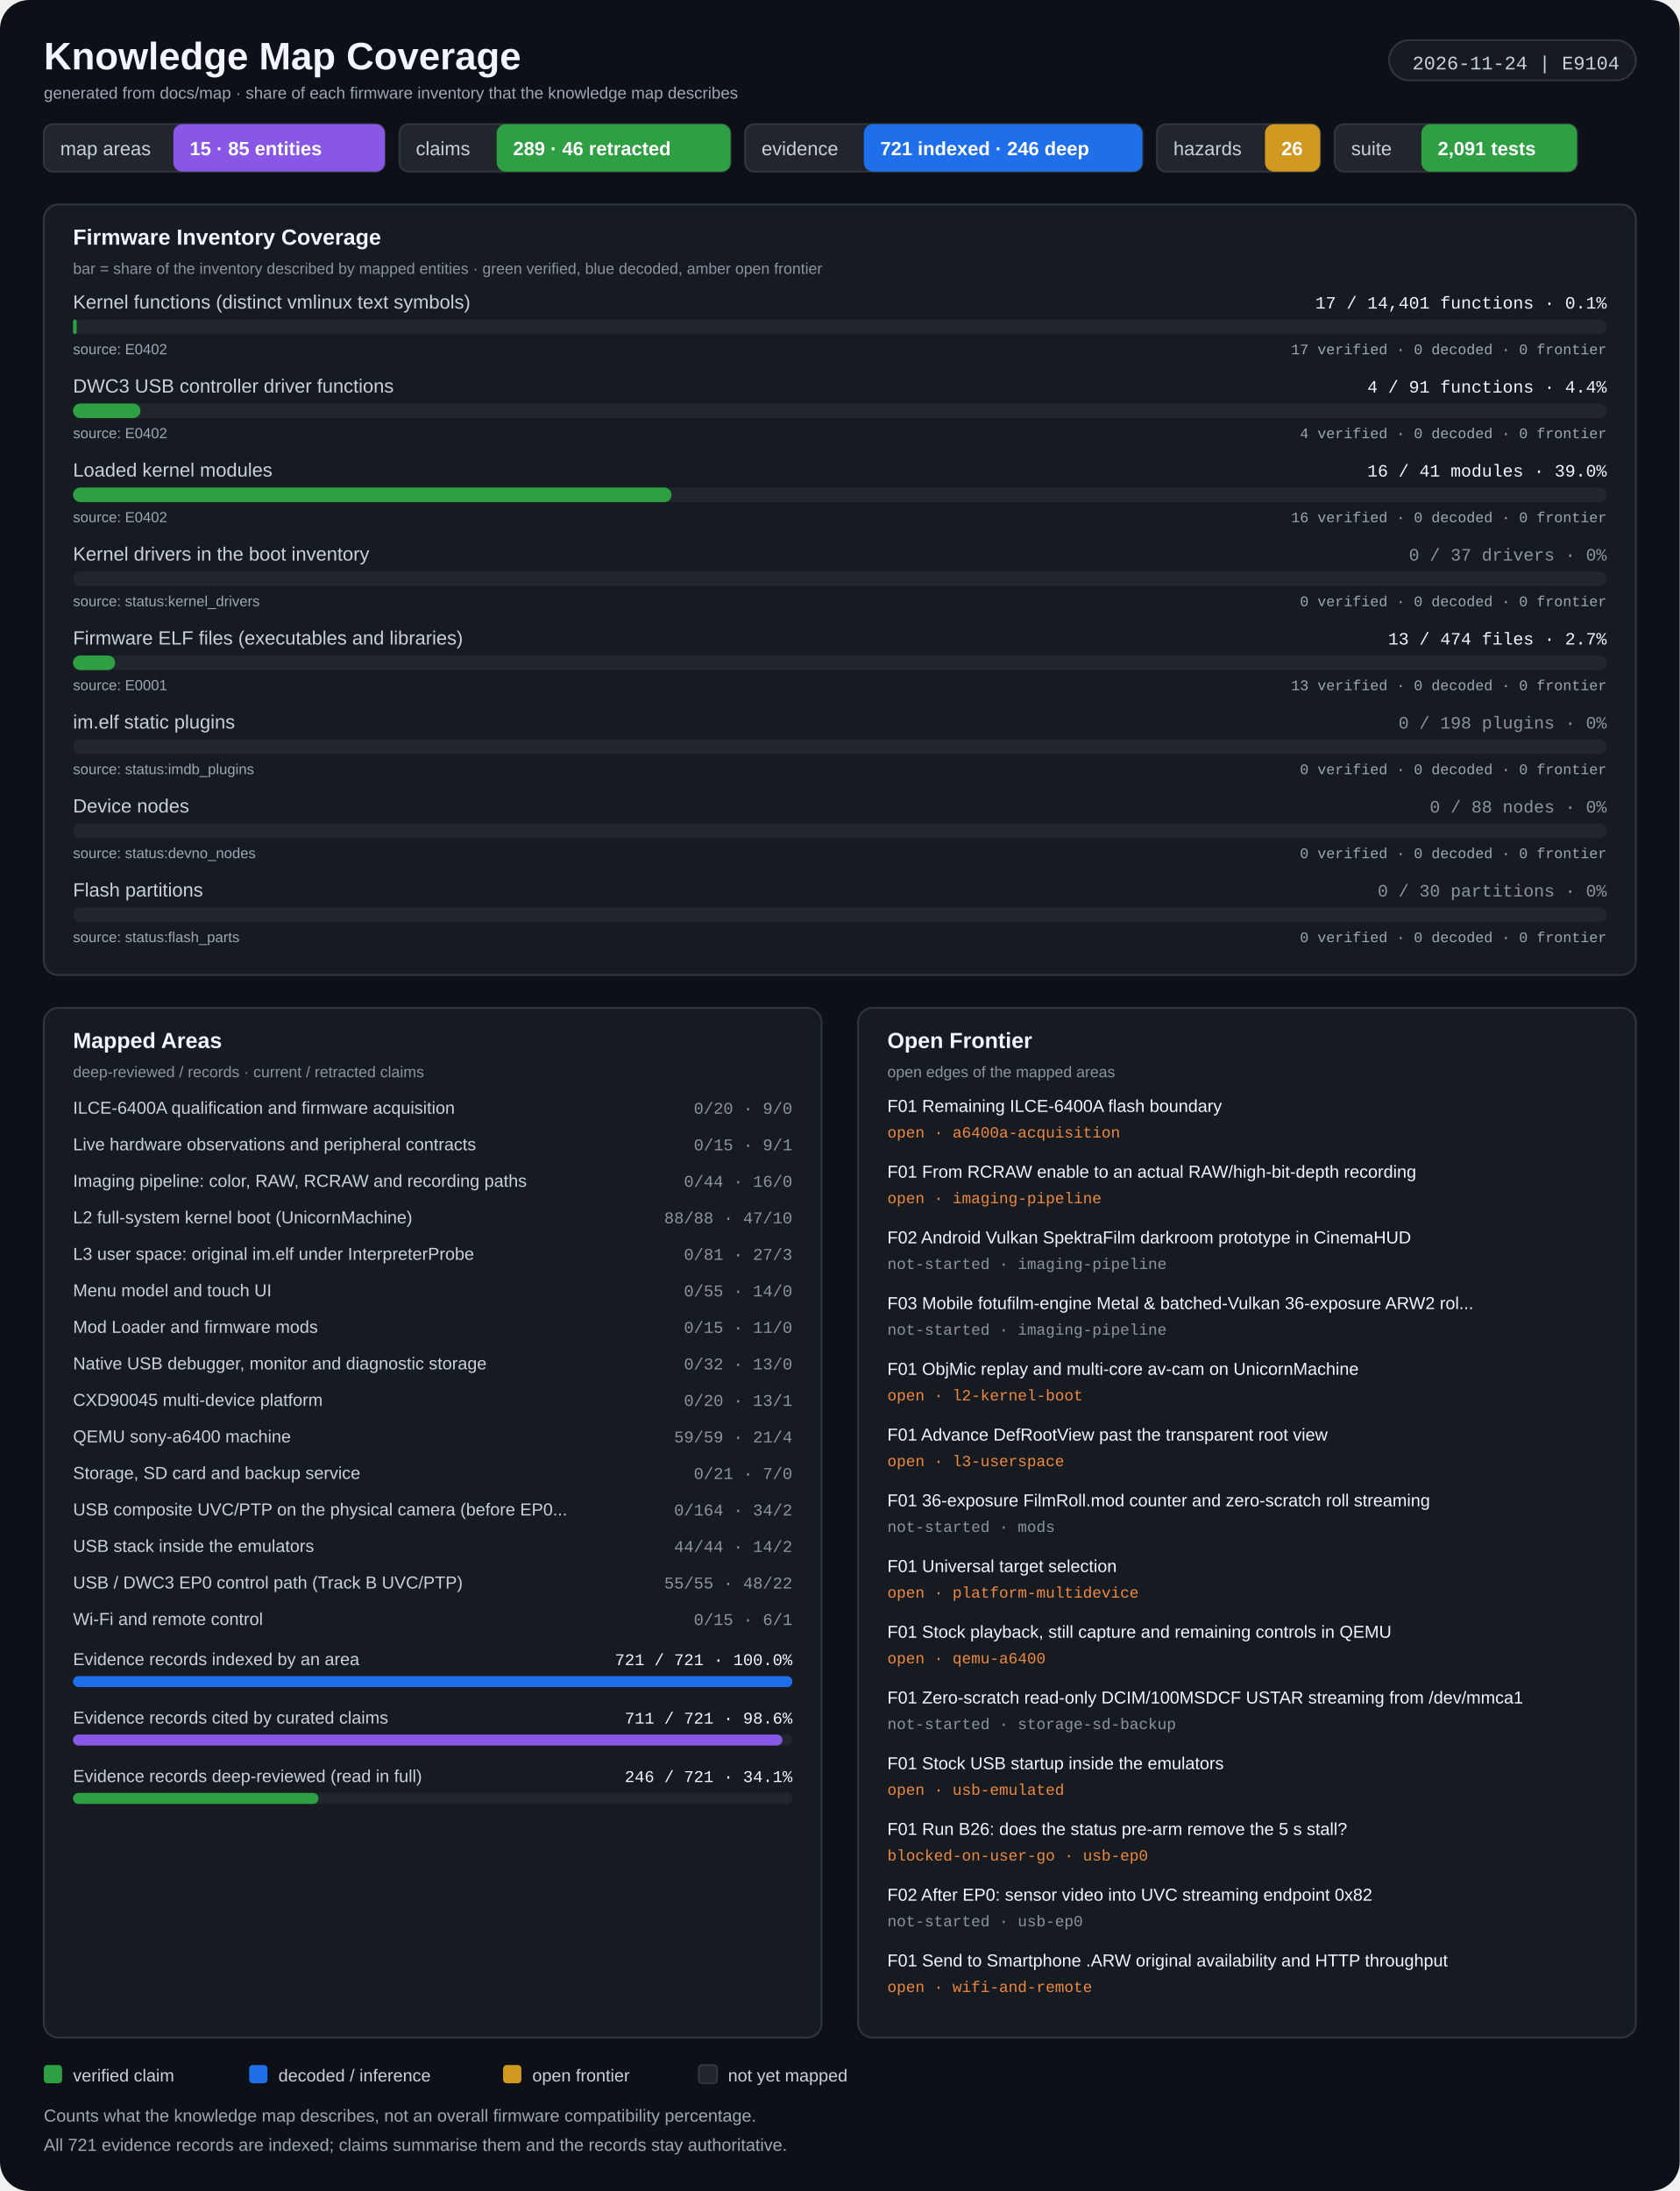
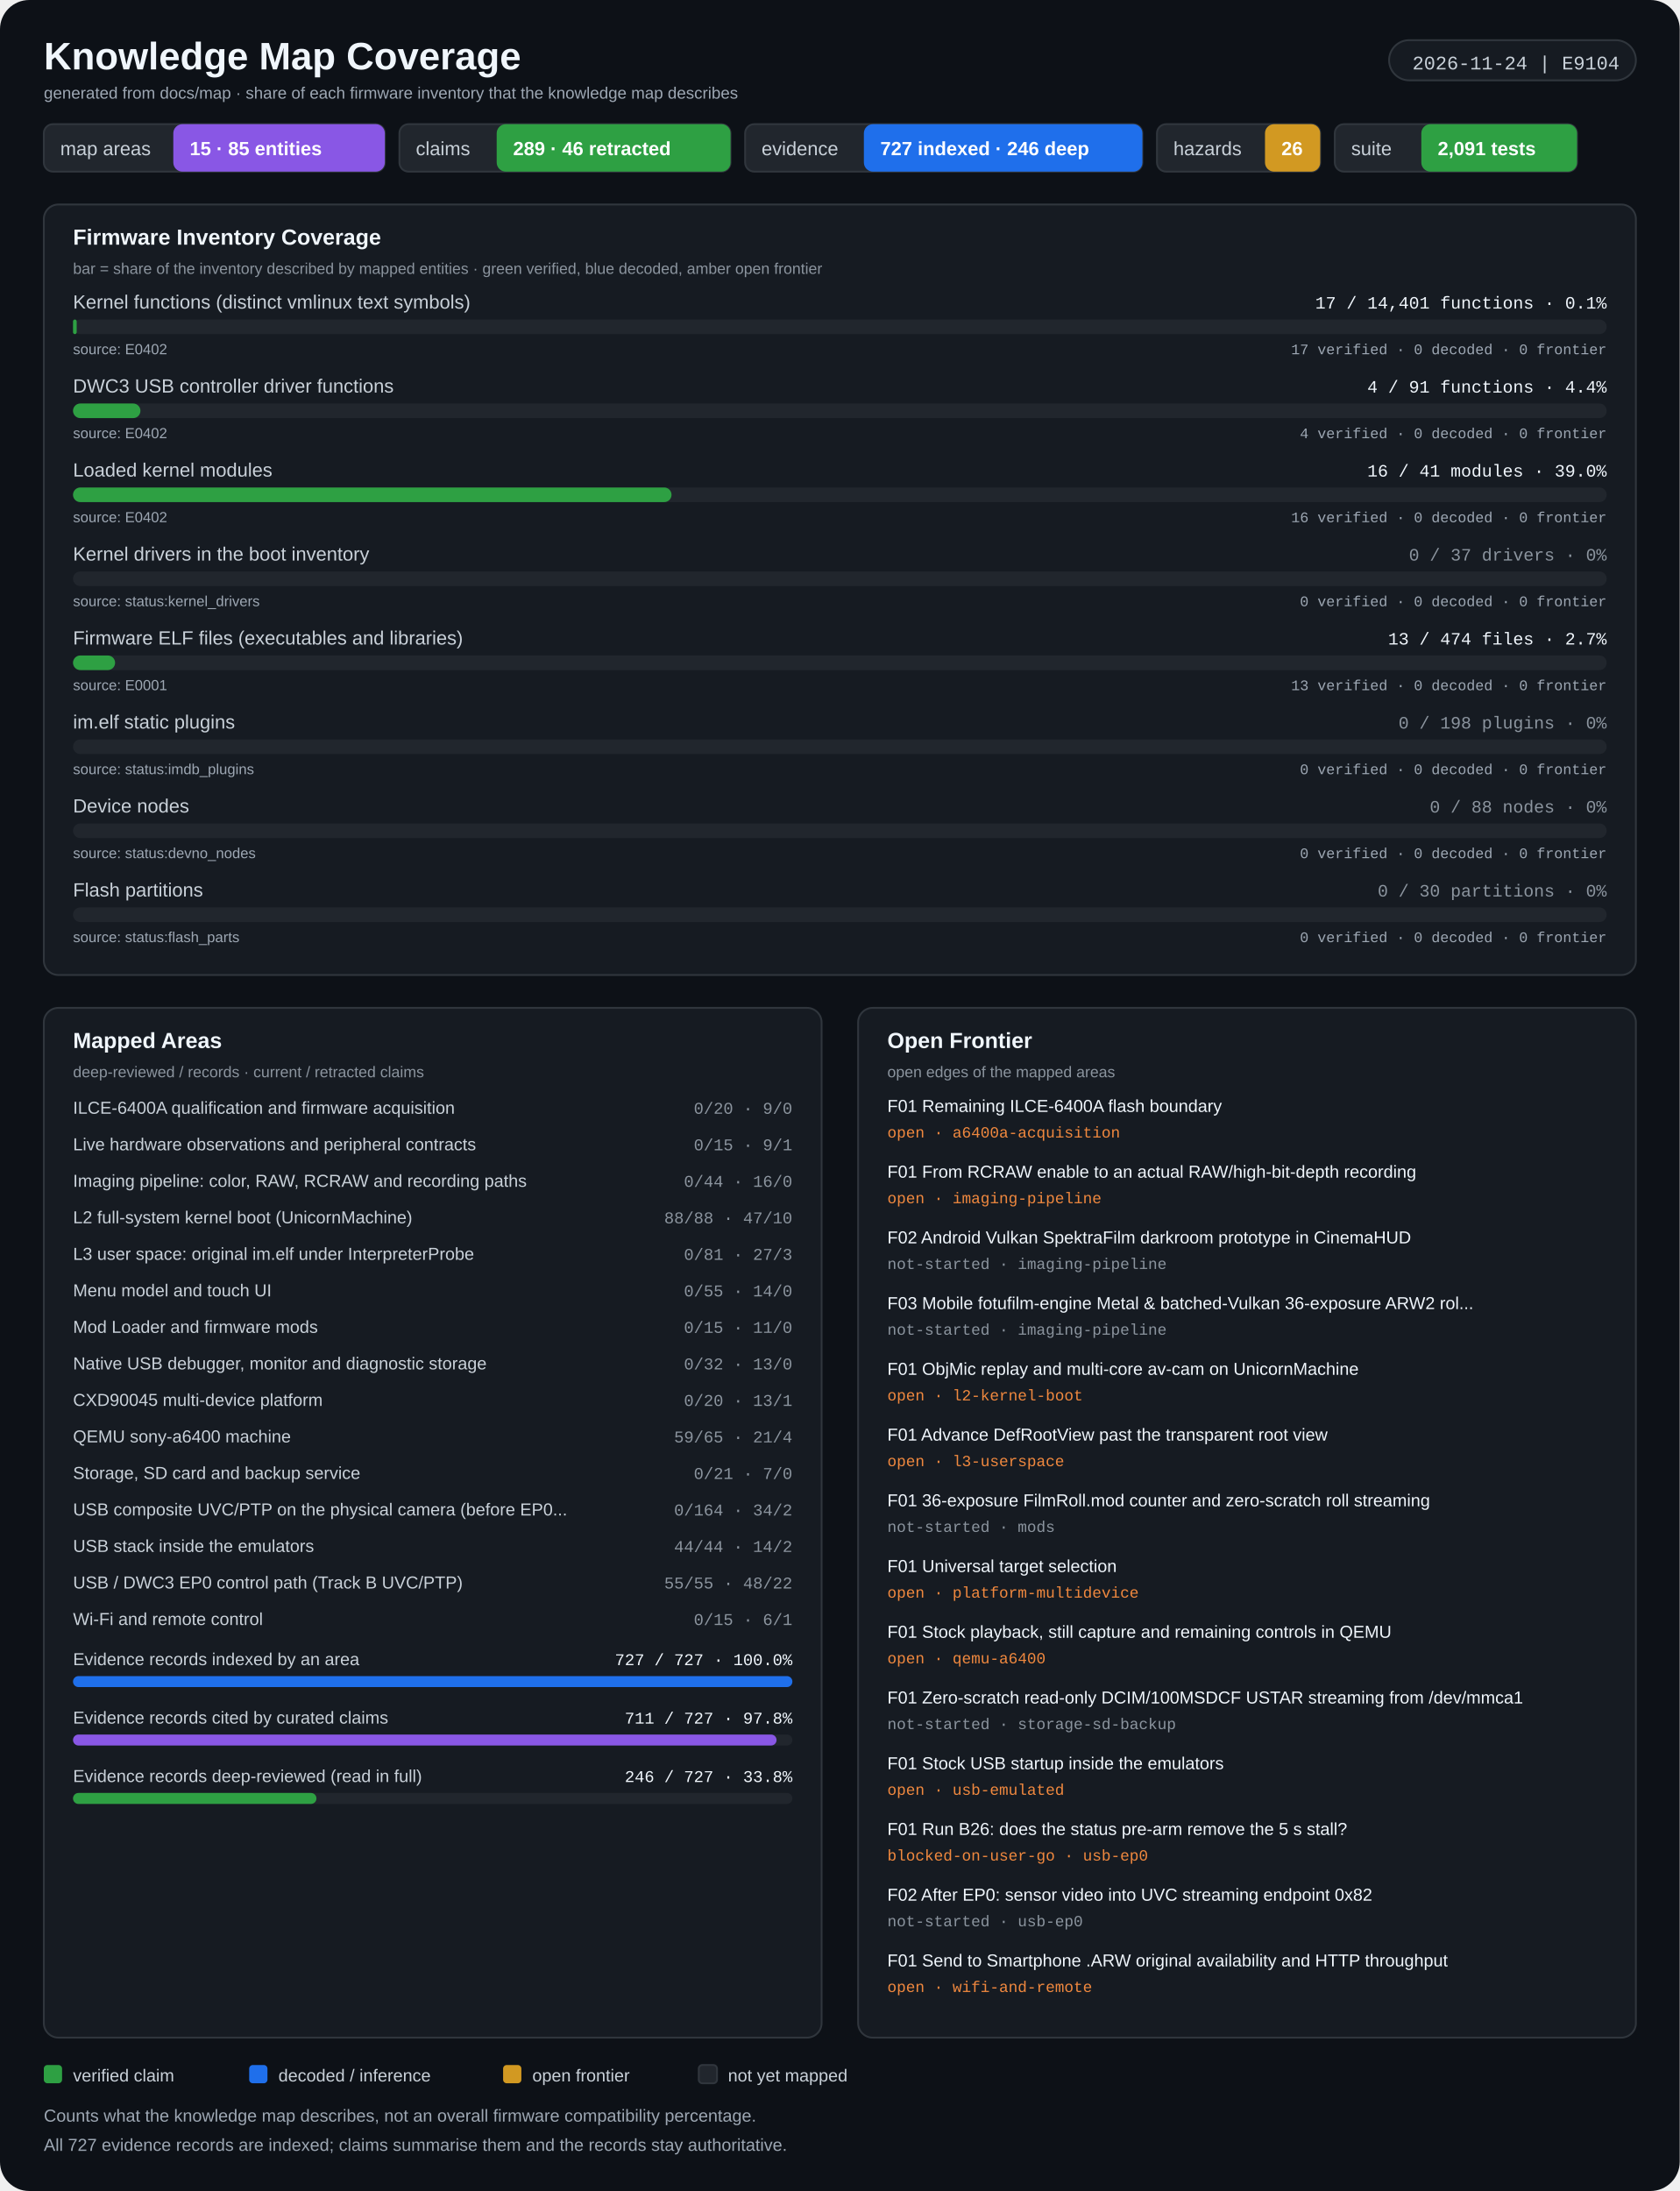
<svg xmlns="http://www.w3.org/2000/svg" width="920" height="1200" viewBox="0 0 920 1200" role="img" aria-labelledby="title desc">
  <rect width="920" height="1200" rx="16" fill="#0d1117" />
  <g>
    <text x="24" y="38" fill="#f0f6fc" font-size="21" font-weight="700" font-family="Segoe UI, Arial, sans-serif" text-anchor="start">Knowledge Map Coverage</text>
    <text x="24" y="54" fill="#9da7b3" font-size="9" font-weight="400" font-family="Segoe UI, Arial, sans-serif" text-anchor="start">generated from docs/map · share of each firmware inventory that the knowledge map describes</text>
    <rect x="760.82" y="22" width="135.18" height="22" rx="11" fill="#161b22" stroke="#30363d" stroke-width="1" />
    <text x="887" y="38" fill="#c9d1d9" font-size="10.5" font-weight="400" font-family="Consolas, 'Courier New', monospace" text-anchor="end">2026-11-24 | E9104</text>
    <rect x="24" y="68" width="186.763" height="26" rx="5" fill="#21262d" stroke="#30363d" stroke-width="1" />
    <rect x="94.92" y="68" width="115.843" height="26" rx="5" fill="#8957e5" />
    <text x="33" y="85" fill="#c9d1d9" font-size="10.5" font-weight="400" font-family="Segoe UI, Arial, sans-serif" text-anchor="start">map areas</text>
    <text x="103.92" y="85" fill="#ffffff" font-size="10.5" font-weight="700" font-family="Segoe UI, Arial, sans-serif" text-anchor="start">15 · 85 entities</text>
    <rect x="218.763" y="68" width="181.354" height="26" rx="5" fill="#21262d" stroke="#30363d" stroke-width="1" />
    <rect x="272.043" y="68" width="128.074" height="26" rx="5" fill="#2ea043" />
    <text x="227.763" y="85" fill="#c9d1d9" font-size="10.5" font-weight="400" font-family="Segoe UI, Arial, sans-serif" text-anchor="start">claims</text>
    <text x="281.043" y="85" fill="#ffffff" font-size="10.5" font-weight="700" font-family="Segoe UI, Arial, sans-serif" text-anchor="start">289 · 46 retracted</text>
    <rect x="408.117" y="68" width="217.574" height="26" rx="5" fill="#21262d" stroke="#30363d" stroke-width="1" />
    <rect x="473.157" y="68" width="152.534" height="26" rx="5" fill="#1f6feb" />
    <text x="417.117" y="85" fill="#c9d1d9" font-size="10.5" font-weight="400" font-family="Segoe UI, Arial, sans-serif" text-anchor="start">evidence</text>
-     <text x="482.157" y="85" fill="#ffffff" font-size="10.5" font-weight="700" font-family="Segoe UI, Arial, sans-serif" text-anchor="start">721 indexed · 246 deep</text>
+     <text x="482.157" y="85" fill="#ffffff" font-size="10.5" font-weight="700" font-family="Segoe UI, Arial, sans-serif" text-anchor="start">727 indexed · 246 deep</text>
    <rect x="633.691" y="68" width="89.39" height="26" rx="5" fill="#21262d" stroke="#30363d" stroke-width="1" />
    <rect x="692.851" y="68" width="30.23" height="26" rx="5" fill="#d29922" />
    <text x="642.691" y="85" fill="#c9d1d9" font-size="10.5" font-weight="400" font-family="Segoe UI, Arial, sans-serif" text-anchor="start">hazards</text>
    <text x="701.851" y="85" fill="#ffffff" font-size="10.5" font-weight="700" font-family="Segoe UI, Arial, sans-serif" text-anchor="start">26</text>
    <rect x="731.082" y="68" width="132.667" height="26" rx="5" fill="#21262d" stroke="#30363d" stroke-width="1" />
    <rect x="778.482" y="68" width="85.267" height="26" rx="5" fill="#2ea043" />
    <text x="740.082" y="85" fill="#c9d1d9" font-size="10.5" font-weight="400" font-family="Segoe UI, Arial, sans-serif" text-anchor="start">suite</text>
    <text x="787.482" y="85" fill="#ffffff" font-size="10.5" font-weight="700" font-family="Segoe UI, Arial, sans-serif" text-anchor="start">2,091 tests</text>
    <rect x="24" y="112" width="872" height="422" rx="8" fill="#161b22" stroke="#30363d" stroke-width="1" />
    <text x="40" y="134" fill="#f0f6fc" font-size="12" font-weight="700" font-family="Segoe UI, Arial, sans-serif" text-anchor="start">Firmware Inventory Coverage</text>
    <text x="40" y="150" fill="#8b949e" font-size="8.5" font-weight="400" font-family="Segoe UI, Arial, sans-serif" text-anchor="start">bar = share of the inventory described by mapped entities · green verified, blue decoded, amber open frontier</text>
    <text x="40" y="169" fill="#c9d1d9" font-size="10.5" font-weight="400" font-family="Segoe UI, Arial, sans-serif" text-anchor="start">Kernel functions (distinct vmlinux text symbols)</text>
    <text x="880" y="169" fill="#f0f6fc" font-size="9.5" font-weight="400" font-family="Consolas, 'Courier New', monospace" text-anchor="end">17 / 14,401 functions · 0.1%</text>
    <rect x="40" y="175" width="840" height="8" rx="4" fill="#21262d" />
    <rect x="40" y="175" width="2" height="8" rx="1" fill="#2ea043" />
    <text x="40" y="194" fill="#9da7b3" font-size="8" font-weight="400" font-family="Segoe UI, Arial, sans-serif" text-anchor="start">source: E0402</text>
    <text x="880" y="194" fill="#9da7b3" font-size="8" font-weight="400" font-family="Consolas, 'Courier New', monospace" text-anchor="end">17 verified · 0 decoded · 0 frontier</text>
    <text x="40" y="215" fill="#c9d1d9" font-size="10.5" font-weight="400" font-family="Segoe UI, Arial, sans-serif" text-anchor="start">DWC3 USB controller driver functions</text>
    <text x="880" y="215" fill="#f0f6fc" font-size="9.5" font-weight="400" font-family="Consolas, 'Courier New', monospace" text-anchor="end">4 / 91 functions · 4.4%</text>
    <rect x="40" y="221" width="840" height="8" rx="4" fill="#21262d" />
    <rect x="40" y="221" width="36.923" height="8" rx="4" fill="#2ea043" />
    <text x="40" y="240" fill="#9da7b3" font-size="8" font-weight="400" font-family="Segoe UI, Arial, sans-serif" text-anchor="start">source: E0402</text>
    <text x="880" y="240" fill="#9da7b3" font-size="8" font-weight="400" font-family="Consolas, 'Courier New', monospace" text-anchor="end">4 verified · 0 decoded · 0 frontier</text>
    <text x="40" y="261" fill="#c9d1d9" font-size="10.5" font-weight="400" font-family="Segoe UI, Arial, sans-serif" text-anchor="start">Loaded kernel modules</text>
    <text x="880" y="261" fill="#f0f6fc" font-size="9.5" font-weight="400" font-family="Consolas, 'Courier New', monospace" text-anchor="end">16 / 41 modules · 39.0%</text>
    <rect x="40" y="267" width="840" height="8" rx="4" fill="#21262d" />
    <rect x="40" y="267" width="327.805" height="8" rx="4" fill="#2ea043" />
    <text x="40" y="286" fill="#9da7b3" font-size="8" font-weight="400" font-family="Segoe UI, Arial, sans-serif" text-anchor="start">source: E0402</text>
    <text x="880" y="286" fill="#9da7b3" font-size="8" font-weight="400" font-family="Consolas, 'Courier New', monospace" text-anchor="end">16 verified · 0 decoded · 0 frontier</text>
    <text x="40" y="307" fill="#c9d1d9" font-size="10.5" font-weight="400" font-family="Segoe UI, Arial, sans-serif" text-anchor="start">Kernel drivers in the boot inventory</text>
    <text x="880" y="307" fill="#8b949e" font-size="9.5" font-weight="400" font-family="Consolas, 'Courier New', monospace" text-anchor="end">0 / 37 drivers · 0%</text>
    <rect x="40" y="313" width="840" height="8" rx="4" fill="#21262d" />
    <text x="40" y="332" fill="#9da7b3" font-size="8" font-weight="400" font-family="Segoe UI, Arial, sans-serif" text-anchor="start">source: status:kernel_drivers</text>
    <text x="880" y="332" fill="#9da7b3" font-size="8" font-weight="400" font-family="Consolas, 'Courier New', monospace" text-anchor="end">0 verified · 0 decoded · 0 frontier</text>
    <text x="40" y="353" fill="#c9d1d9" font-size="10.5" font-weight="400" font-family="Segoe UI, Arial, sans-serif" text-anchor="start">Firmware ELF files (executables and libraries)</text>
    <text x="880" y="353" fill="#f0f6fc" font-size="9.5" font-weight="400" font-family="Consolas, 'Courier New', monospace" text-anchor="end">13 / 474 files · 2.7%</text>
    <rect x="40" y="359" width="840" height="8" rx="4" fill="#21262d" />
    <rect x="40" y="359" width="23.038" height="8" rx="4" fill="#2ea043" />
    <text x="40" y="378" fill="#9da7b3" font-size="8" font-weight="400" font-family="Segoe UI, Arial, sans-serif" text-anchor="start">source: E0001</text>
    <text x="880" y="378" fill="#9da7b3" font-size="8" font-weight="400" font-family="Consolas, 'Courier New', monospace" text-anchor="end">13 verified · 0 decoded · 0 frontier</text>
    <text x="40" y="399" fill="#c9d1d9" font-size="10.5" font-weight="400" font-family="Segoe UI, Arial, sans-serif" text-anchor="start">im.elf static plugins</text>
    <text x="880" y="399" fill="#8b949e" font-size="9.5" font-weight="400" font-family="Consolas, 'Courier New', monospace" text-anchor="end">0 / 198 plugins · 0%</text>
    <rect x="40" y="405" width="840" height="8" rx="4" fill="#21262d" />
    <text x="40" y="424" fill="#9da7b3" font-size="8" font-weight="400" font-family="Segoe UI, Arial, sans-serif" text-anchor="start">source: status:imdb_plugins</text>
    <text x="880" y="424" fill="#9da7b3" font-size="8" font-weight="400" font-family="Consolas, 'Courier New', monospace" text-anchor="end">0 verified · 0 decoded · 0 frontier</text>
    <text x="40" y="445" fill="#c9d1d9" font-size="10.5" font-weight="400" font-family="Segoe UI, Arial, sans-serif" text-anchor="start">Device nodes</text>
    <text x="880" y="445" fill="#8b949e" font-size="9.5" font-weight="400" font-family="Consolas, 'Courier New', monospace" text-anchor="end">0 / 88 nodes · 0%</text>
    <rect x="40" y="451" width="840" height="8" rx="4" fill="#21262d" />
    <text x="40" y="470" fill="#9da7b3" font-size="8" font-weight="400" font-family="Segoe UI, Arial, sans-serif" text-anchor="start">source: status:devno_nodes</text>
    <text x="880" y="470" fill="#9da7b3" font-size="8" font-weight="400" font-family="Consolas, 'Courier New', monospace" text-anchor="end">0 verified · 0 decoded · 0 frontier</text>
    <text x="40" y="491" fill="#c9d1d9" font-size="10.5" font-weight="400" font-family="Segoe UI, Arial, sans-serif" text-anchor="start">Flash partitions</text>
    <text x="880" y="491" fill="#8b949e" font-size="9.5" font-weight="400" font-family="Consolas, 'Courier New', monospace" text-anchor="end">0 / 30 partitions · 0%</text>
    <rect x="40" y="497" width="840" height="8" rx="4" fill="#21262d" />
    <text x="40" y="516" fill="#9da7b3" font-size="8" font-weight="400" font-family="Segoe UI, Arial, sans-serif" text-anchor="start">source: status:flash_parts</text>
    <text x="880" y="516" fill="#9da7b3" font-size="8" font-weight="400" font-family="Consolas, 'Courier New', monospace" text-anchor="end">0 verified · 0 decoded · 0 frontier</text>
    <rect x="24" y="552" width="426" height="564" rx="8" fill="#161b22" stroke="#30363d" stroke-width="1" />
    <rect x="470" y="552" width="426" height="564" rx="8" fill="#161b22" stroke="#30363d" stroke-width="1" />
    <text x="40" y="574" fill="#f0f6fc" font-size="12" font-weight="700" font-family="Segoe UI, Arial, sans-serif" text-anchor="start">Mapped Areas</text>
    <text x="40" y="590" fill="#8b949e" font-size="8.5" font-weight="400" font-family="Segoe UI, Arial, sans-serif" text-anchor="start">deep-reviewed / records · current / retracted claims</text>
    <text x="486" y="574" fill="#f0f6fc" font-size="12" font-weight="700" font-family="Segoe UI, Arial, sans-serif" text-anchor="start">Open Frontier</text>
    <text x="486" y="590" fill="#8b949e" font-size="8.5" font-weight="400" font-family="Segoe UI, Arial, sans-serif" text-anchor="start">open edges of the mapped areas</text>
    <text x="40" y="610" fill="#c9d1d9" font-size="9.5" font-weight="400" font-family="Segoe UI, Arial, sans-serif" text-anchor="start">ILCE-6400A qualification and firmware acquisition</text>
    <text x="434" y="610" fill="#8b949e" font-size="9" font-weight="400" font-family="Consolas, 'Courier New', monospace" text-anchor="end">0/20 · 9/0</text>
    <text x="40" y="630" fill="#c9d1d9" font-size="9.5" font-weight="400" font-family="Segoe UI, Arial, sans-serif" text-anchor="start">Live hardware observations and peripheral contracts</text>
    <text x="434" y="630" fill="#8b949e" font-size="9" font-weight="400" font-family="Consolas, 'Courier New', monospace" text-anchor="end">0/15 · 9/1</text>
    <text x="40" y="650" fill="#c9d1d9" font-size="9.5" font-weight="400" font-family="Segoe UI, Arial, sans-serif" text-anchor="start">Imaging pipeline: color, RAW, RCRAW and recording paths</text>
    <text x="434" y="650" fill="#8b949e" font-size="9" font-weight="400" font-family="Consolas, 'Courier New', monospace" text-anchor="end">0/44 · 16/0</text>
    <text x="40" y="670" fill="#c9d1d9" font-size="9.5" font-weight="400" font-family="Segoe UI, Arial, sans-serif" text-anchor="start">L2 full-system kernel boot (UnicornMachine)</text>
    <text x="434" y="670" fill="#8b949e" font-size="9" font-weight="400" font-family="Consolas, 'Courier New', monospace" text-anchor="end">88/88 · 47/10</text>
    <text x="40" y="690" fill="#c9d1d9" font-size="9.5" font-weight="400" font-family="Segoe UI, Arial, sans-serif" text-anchor="start">L3 user space: original im.elf under InterpreterProbe</text>
    <text x="434" y="690" fill="#8b949e" font-size="9" font-weight="400" font-family="Consolas, 'Courier New', monospace" text-anchor="end">0/81 · 27/3</text>
    <text x="40" y="710" fill="#c9d1d9" font-size="9.5" font-weight="400" font-family="Segoe UI, Arial, sans-serif" text-anchor="start">Menu model and touch UI</text>
    <text x="434" y="710" fill="#8b949e" font-size="9" font-weight="400" font-family="Consolas, 'Courier New', monospace" text-anchor="end">0/55 · 14/0</text>
    <text x="40" y="730" fill="#c9d1d9" font-size="9.5" font-weight="400" font-family="Segoe UI, Arial, sans-serif" text-anchor="start">Mod Loader and firmware mods</text>
    <text x="434" y="730" fill="#8b949e" font-size="9" font-weight="400" font-family="Consolas, 'Courier New', monospace" text-anchor="end">0/15 · 11/0</text>
    <text x="40" y="750" fill="#c9d1d9" font-size="9.5" font-weight="400" font-family="Segoe UI, Arial, sans-serif" text-anchor="start">Native USB debugger, monitor and diagnostic storage</text>
    <text x="434" y="750" fill="#8b949e" font-size="9" font-weight="400" font-family="Consolas, 'Courier New', monospace" text-anchor="end">0/32 · 13/0</text>
    <text x="40" y="770" fill="#c9d1d9" font-size="9.5" font-weight="400" font-family="Segoe UI, Arial, sans-serif" text-anchor="start">CXD90045 multi-device platform</text>
    <text x="434" y="770" fill="#8b949e" font-size="9" font-weight="400" font-family="Consolas, 'Courier New', monospace" text-anchor="end">0/20 · 13/1</text>
    <text x="40" y="790" fill="#c9d1d9" font-size="9.5" font-weight="400" font-family="Segoe UI, Arial, sans-serif" text-anchor="start">QEMU sony-a6400 machine</text>
-     <text x="434" y="790" fill="#8b949e" font-size="9" font-weight="400" font-family="Consolas, 'Courier New', monospace" text-anchor="end">59/59 · 21/4</text>
+     <text x="434" y="790" fill="#8b949e" font-size="9" font-weight="400" font-family="Consolas, 'Courier New', monospace" text-anchor="end">59/65 · 21/4</text>
    <text x="40" y="810" fill="#c9d1d9" font-size="9.5" font-weight="400" font-family="Segoe UI, Arial, sans-serif" text-anchor="start">Storage, SD card and backup service</text>
    <text x="434" y="810" fill="#8b949e" font-size="9" font-weight="400" font-family="Consolas, 'Courier New', monospace" text-anchor="end">0/21 · 7/0</text>
    <text x="40" y="830" fill="#c9d1d9" font-size="9.5" font-weight="400" font-family="Segoe UI, Arial, sans-serif" text-anchor="start">USB composite UVC/PTP on the physical camera (before EP0...</text>
    <text x="434" y="830" fill="#8b949e" font-size="9" font-weight="400" font-family="Consolas, 'Courier New', monospace" text-anchor="end">0/164 · 34/2</text>
    <text x="40" y="850" fill="#c9d1d9" font-size="9.5" font-weight="400" font-family="Segoe UI, Arial, sans-serif" text-anchor="start">USB stack inside the emulators</text>
    <text x="434" y="850" fill="#8b949e" font-size="9" font-weight="400" font-family="Consolas, 'Courier New', monospace" text-anchor="end">44/44 · 14/2</text>
    <text x="40" y="870" fill="#c9d1d9" font-size="9.5" font-weight="400" font-family="Segoe UI, Arial, sans-serif" text-anchor="start">USB / DWC3 EP0 control path (Track B UVC/PTP)</text>
    <text x="434" y="870" fill="#8b949e" font-size="9" font-weight="400" font-family="Consolas, 'Courier New', monospace" text-anchor="end">55/55 · 48/22</text>
    <text x="40" y="890" fill="#c9d1d9" font-size="9.5" font-weight="400" font-family="Segoe UI, Arial, sans-serif" text-anchor="start">Wi-Fi and remote control</text>
    <text x="434" y="890" fill="#8b949e" font-size="9" font-weight="400" font-family="Consolas, 'Courier New', monospace" text-anchor="end">0/15 · 6/1</text>
    <text x="40" y="912" fill="#c9d1d9" font-size="9.5" font-weight="400" font-family="Segoe UI, Arial, sans-serif" text-anchor="start">Evidence records indexed by an area</text>
-     <text x="434" y="912" fill="#f0f6fc" font-size="9" font-weight="400" font-family="Consolas, 'Courier New', monospace" text-anchor="end">721 / 721 · 100.0%</text>
+     <text x="434" y="912" fill="#f0f6fc" font-size="9" font-weight="400" font-family="Consolas, 'Courier New', monospace" text-anchor="end">727 / 727 · 100.0%</text>
    <rect x="40" y="918" width="394" height="6" rx="3" fill="#21262d" />
    <rect x="40" y="918" width="394" height="6" rx="3" fill="#1f6feb" />
    <text x="40" y="944" fill="#c9d1d9" font-size="9.5" font-weight="400" font-family="Segoe UI, Arial, sans-serif" text-anchor="start">Evidence records cited by curated claims</text>
-     <text x="434" y="944" fill="#f0f6fc" font-size="9" font-weight="400" font-family="Consolas, 'Courier New', monospace" text-anchor="end">711 / 721 · 98.6%</text>
+     <text x="434" y="944" fill="#f0f6fc" font-size="9" font-weight="400" font-family="Consolas, 'Courier New', monospace" text-anchor="end">711 / 727 · 97.8%</text>
    <rect x="40" y="950" width="394" height="6" rx="3" fill="#21262d" />
-     <rect x="40" y="950" width="388.535" height="6" rx="3" fill="#8957e5" />
+     <rect x="40" y="950" width="385.329" height="6" rx="3" fill="#8957e5" />
    <text x="40" y="976" fill="#c9d1d9" font-size="9.5" font-weight="400" font-family="Segoe UI, Arial, sans-serif" text-anchor="start">Evidence records deep-reviewed (read in full)</text>
-     <text x="434" y="976" fill="#f0f6fc" font-size="9" font-weight="400" font-family="Consolas, 'Courier New', monospace" text-anchor="end">246 / 721 · 34.1%</text>
+     <text x="434" y="976" fill="#f0f6fc" font-size="9" font-weight="400" font-family="Consolas, 'Courier New', monospace" text-anchor="end">246 / 727 · 33.8%</text>
    <rect x="40" y="982" width="394" height="6" rx="3" fill="#21262d" />
-     <rect x="40" y="982" width="134.43" height="6" rx="3" fill="#2ea043" />
+     <rect x="40" y="982" width="133.32" height="6" rx="3" fill="#2ea043" />
    <text x="486" y="609" fill="#f0f6fc" font-size="9.5" font-weight="400" font-family="Segoe UI, Arial, sans-serif" text-anchor="start">F01  Remaining ILCE-6400A flash boundary</text>
    <text x="486" y="623" fill="#f0883e" font-size="8.5" font-weight="400" font-family="Consolas, 'Courier New', monospace" text-anchor="start">open · a6400a-acquisition</text>
    <text x="486" y="645" fill="#f0f6fc" font-size="9.5" font-weight="400" font-family="Segoe UI, Arial, sans-serif" text-anchor="start">F01  From RCRAW enable to an actual RAW/high-bit-depth recording</text>
    <text x="486" y="659" fill="#f0883e" font-size="8.5" font-weight="400" font-family="Consolas, 'Courier New', monospace" text-anchor="start">open · imaging-pipeline</text>
    <text x="486" y="681" fill="#f0f6fc" font-size="9.5" font-weight="400" font-family="Segoe UI, Arial, sans-serif" text-anchor="start">F02  Android Vulkan SpektraFilm darkroom prototype in CinemaHUD</text>
    <text x="486" y="695" fill="#8b949e" font-size="8.5" font-weight="400" font-family="Consolas, 'Courier New', monospace" text-anchor="start">not-started · imaging-pipeline</text>
    <text x="486" y="717" fill="#f0f6fc" font-size="9.5" font-weight="400" font-family="Segoe UI, Arial, sans-serif" text-anchor="start">F03  Mobile fotufilm-engine Metal &amp; batched-Vulkan 36-exposure ARW2 rol...</text>
    <text x="486" y="731" fill="#8b949e" font-size="8.5" font-weight="400" font-family="Consolas, 'Courier New', monospace" text-anchor="start">not-started · imaging-pipeline</text>
    <text x="486" y="753" fill="#f0f6fc" font-size="9.5" font-weight="400" font-family="Segoe UI, Arial, sans-serif" text-anchor="start">F01  ObjMic replay and multi-core av-cam on UnicornMachine</text>
    <text x="486" y="767" fill="#f0883e" font-size="8.5" font-weight="400" font-family="Consolas, 'Courier New', monospace" text-anchor="start">open · l2-kernel-boot</text>
    <text x="486" y="789" fill="#f0f6fc" font-size="9.5" font-weight="400" font-family="Segoe UI, Arial, sans-serif" text-anchor="start">F01  Advance DefRootView past the transparent root view</text>
    <text x="486" y="803" fill="#f0883e" font-size="8.5" font-weight="400" font-family="Consolas, 'Courier New', monospace" text-anchor="start">open · l3-userspace</text>
    <text x="486" y="825" fill="#f0f6fc" font-size="9.5" font-weight="400" font-family="Segoe UI, Arial, sans-serif" text-anchor="start">F01  36-exposure FilmRoll.mod counter and zero-scratch roll streaming</text>
    <text x="486" y="839" fill="#8b949e" font-size="8.5" font-weight="400" font-family="Consolas, 'Courier New', monospace" text-anchor="start">not-started · mods</text>
    <text x="486" y="861" fill="#f0f6fc" font-size="9.5" font-weight="400" font-family="Segoe UI, Arial, sans-serif" text-anchor="start">F01  Universal target selection</text>
    <text x="486" y="875" fill="#f0883e" font-size="8.5" font-weight="400" font-family="Consolas, 'Courier New', monospace" text-anchor="start">open · platform-multidevice</text>
    <text x="486" y="897" fill="#f0f6fc" font-size="9.5" font-weight="400" font-family="Segoe UI, Arial, sans-serif" text-anchor="start">F01  Stock playback, still capture and remaining controls in QEMU</text>
    <text x="486" y="911" fill="#f0883e" font-size="8.5" font-weight="400" font-family="Consolas, 'Courier New', monospace" text-anchor="start">open · qemu-a6400</text>
    <text x="486" y="933" fill="#f0f6fc" font-size="9.5" font-weight="400" font-family="Segoe UI, Arial, sans-serif" text-anchor="start">F01  Zero-scratch read-only DCIM/100MSDCF USTAR streaming from /dev/mmca1</text>
    <text x="486" y="947" fill="#8b949e" font-size="8.5" font-weight="400" font-family="Consolas, 'Courier New', monospace" text-anchor="start">not-started · storage-sd-backup</text>
    <text x="486" y="969" fill="#f0f6fc" font-size="9.5" font-weight="400" font-family="Segoe UI, Arial, sans-serif" text-anchor="start">F01  Stock USB startup inside the emulators</text>
    <text x="486" y="983" fill="#f0883e" font-size="8.5" font-weight="400" font-family="Consolas, 'Courier New', monospace" text-anchor="start">open · usb-emulated</text>
    <text x="486" y="1005" fill="#f0f6fc" font-size="9.5" font-weight="400" font-family="Segoe UI, Arial, sans-serif" text-anchor="start">F01  Run B26: does the status pre-arm remove the 5 s stall?</text>
    <text x="486" y="1019" fill="#f0883e" font-size="8.5" font-weight="400" font-family="Consolas, 'Courier New', monospace" text-anchor="start">blocked-on-user-go · usb-ep0</text>
    <text x="486" y="1041" fill="#f0f6fc" font-size="9.5" font-weight="400" font-family="Segoe UI, Arial, sans-serif" text-anchor="start">F02  After EP0: sensor video into UVC streaming endpoint 0x82</text>
    <text x="486" y="1055" fill="#8b949e" font-size="8.5" font-weight="400" font-family="Consolas, 'Courier New', monospace" text-anchor="start">not-started · usb-ep0</text>
    <text x="486" y="1077" fill="#f0f6fc" font-size="9.5" font-weight="400" font-family="Segoe UI, Arial, sans-serif" text-anchor="start">F01  Send to Smartphone .ARW original availability and HTTP throughput</text>
    <text x="486" y="1091" fill="#f0883e" font-size="8.5" font-weight="400" font-family="Consolas, 'Courier New', monospace" text-anchor="start">open · wifi-and-remote</text>
    <rect x="24" y="1131" width="10" height="10" rx="2" fill="#2ea043" />
    <text x="40" y="1140" fill="#c9d1d9" font-size="9.5" font-weight="400" font-family="Segoe UI, Arial, sans-serif" text-anchor="start">verified claim</text>
    <rect x="136.48" y="1131" width="10" height="10" rx="2" fill="#1f6feb" />
    <text x="152.48" y="1140" fill="#c9d1d9" font-size="9.5" font-weight="400" font-family="Segoe UI, Arial, sans-serif" text-anchor="start">decoded / inference</text>
    <rect x="275.56" y="1131" width="10" height="10" rx="2" fill="#d29922" />
    <text x="291.56" y="1140" fill="#c9d1d9" font-size="9.5" font-weight="400" font-family="Segoe UI, Arial, sans-serif" text-anchor="start">open frontier</text>
    <rect x="382.72" y="1131" width="10" height="10" rx="2" fill="#21262d" stroke="#30363d" stroke-width="1" />
    <text x="398.72" y="1140" fill="#c9d1d9" font-size="9.5" font-weight="400" font-family="Segoe UI, Arial, sans-serif" text-anchor="start">not yet mapped</text>
    <text x="24" y="1162" fill="#9da7b3" font-size="9.5" font-weight="400" font-family="Segoe UI, Arial, sans-serif" text-anchor="start">Counts what the knowledge map describes, not an overall firmware compatibility percentage.</text>
-     <text x="24" y="1178" fill="#9da7b3" font-size="9.5" font-weight="400" font-family="Segoe UI, Arial, sans-serif" text-anchor="start">All 721 evidence records are indexed; claims summarise them and the records stay authoritative.</text>
+     <text x="24" y="1178" fill="#9da7b3" font-size="9.5" font-weight="400" font-family="Segoe UI, Arial, sans-serif" text-anchor="start">All 727 evidence records are indexed; claims summarise them and the records stay authoritative.</text>
  </g>
</svg>
